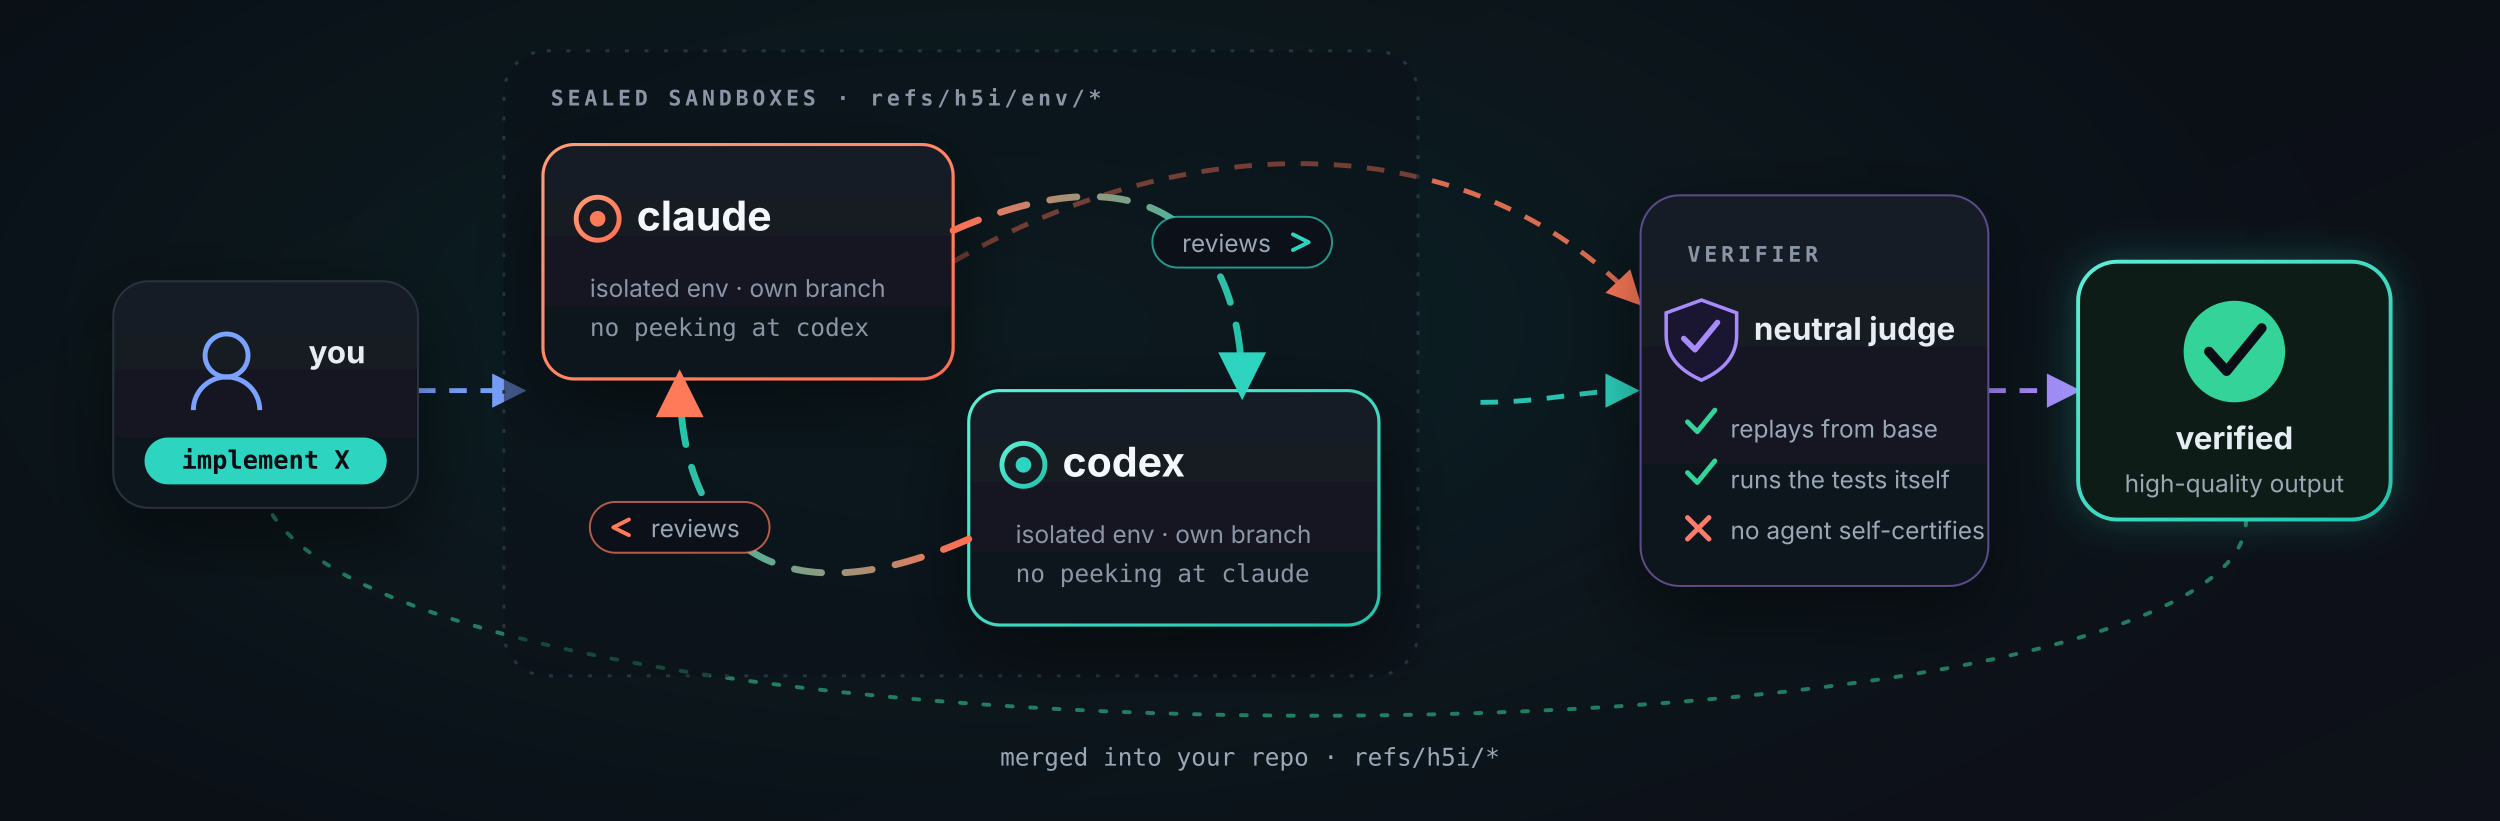
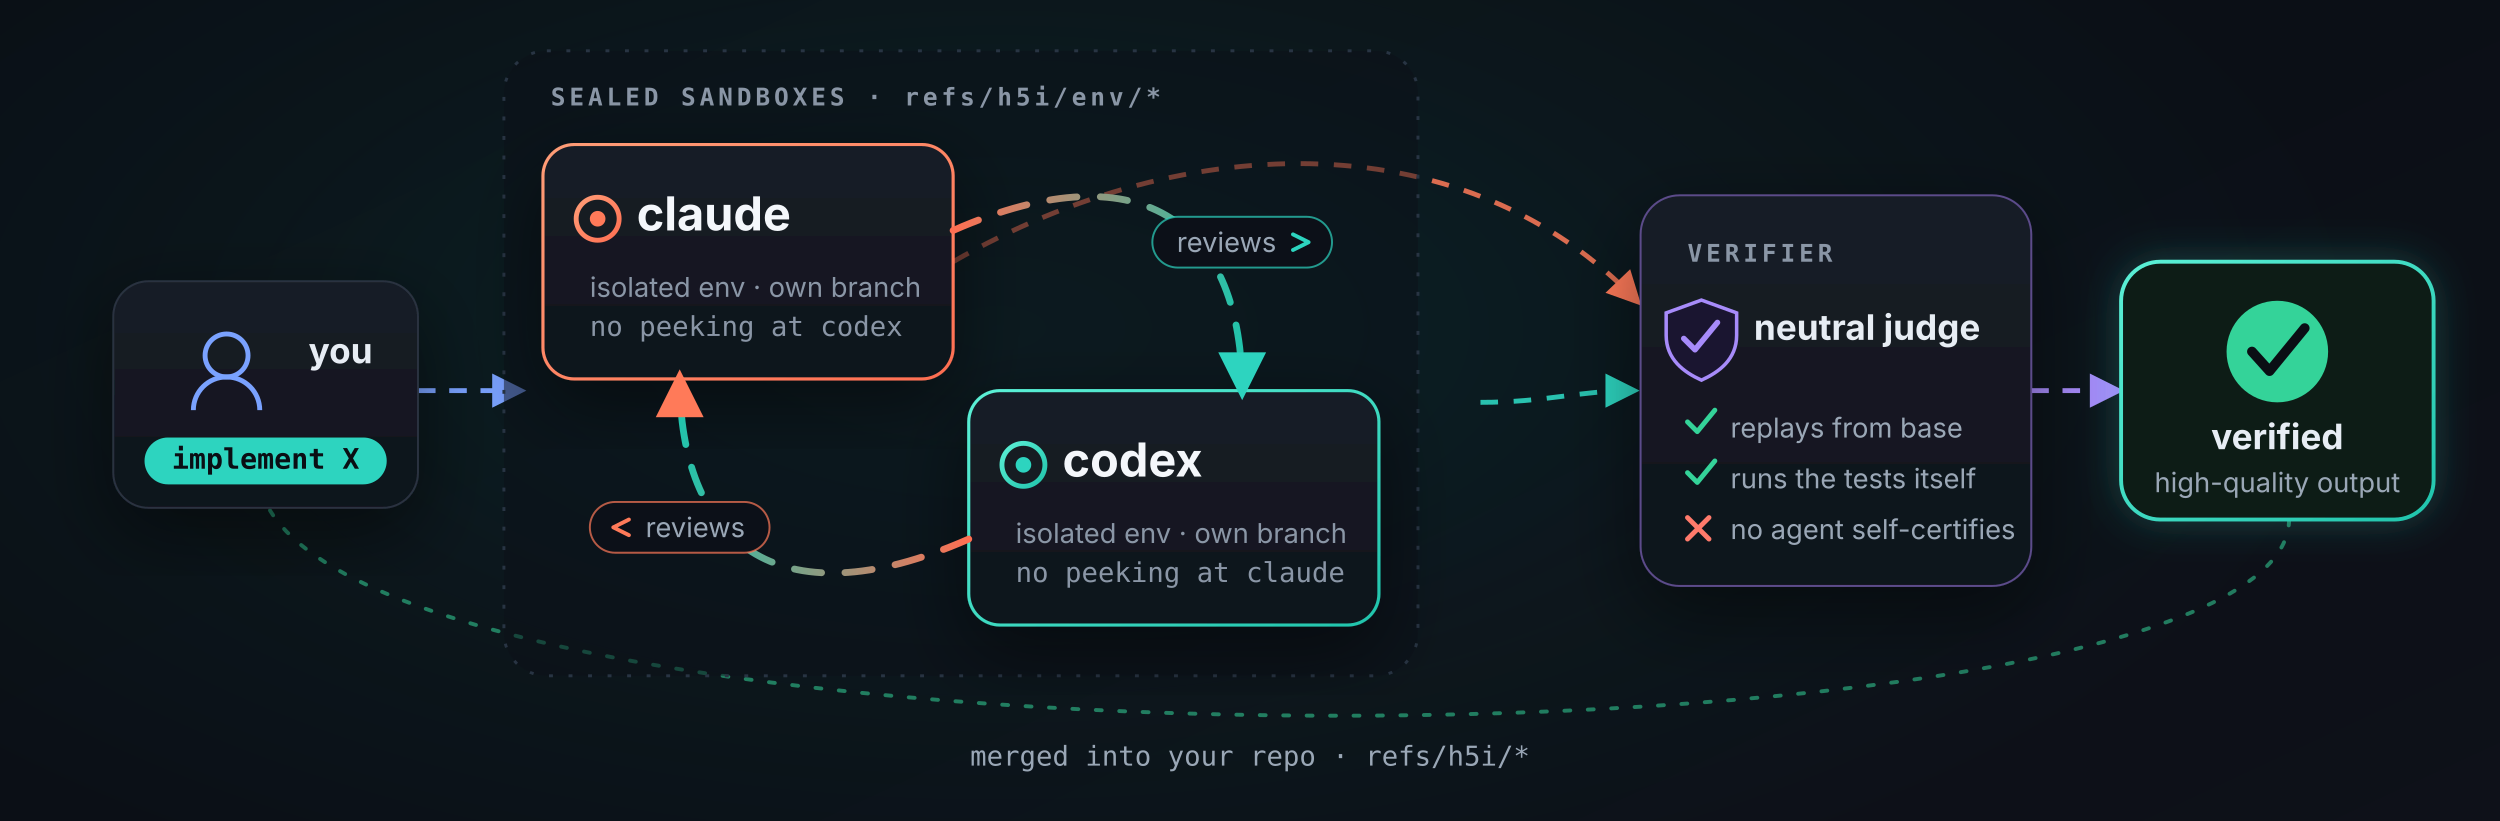
<svg xmlns="http://www.w3.org/2000/svg" xmlns:xlink="http://www.w3.org/1999/xlink" viewBox="0 132 1280 420" width="1280" height="420" font-family="'Space Grotesk', 'Inter', system-ui, sans-serif" role="img" aria-label="h5i team: one task fans out to claude and codex in sealed sandboxes; they peer-review each other in a continuous loop; a neutral verifier replays and tests every candidate; the one verified result is merged back into your repo.">
  <defs>
    <linearGradient id="bg" x1="0" y1="0" x2="1" y2="1">
      <stop offset="0%" stop-color="#0a0e14" />
      <stop offset="55%" stop-color="#0b0f16" />
      <stop offset="100%" stop-color="#0e1119" />
    </linearGradient>
    <radialGradient id="centerGlow" cx="40%" cy="50%" r="55%">
      <stop offset="0%" stop-color="#13e0c4" stop-opacity="0.10" />
      <stop offset="60%" stop-color="#13e0c4" stop-opacity="0.03" />
      <stop offset="100%" stop-color="#13e0c4" stop-opacity="0" />
    </radialGradient>
    <linearGradient id="panel" x1="0" y1="0" x2="0" y2="1">
      <stop offset="0%" stop-color="#171d27" />
      <stop offset="100%" stop-color="#0f141c" />
    </linearGradient>
    <linearGradient id="coral" x1="0" y1="0" x2="1" y2="1">
      <stop offset="0%" stop-color="#ff9d77" />
      <stop offset="100%" stop-color="#ff6f52" />
    </linearGradient>
    <linearGradient id="mint" x1="0" y1="0" x2="1" y2="1">
      <stop offset="0%" stop-color="#5cf0d6" />
      <stop offset="100%" stop-color="#21c4ac" />
    </linearGradient>
    <linearGradient id="loopGrad" x1="0" y1="0" x2="1" y2="0">
      <stop offset="0%" stop-color="#ff6f52" />
      <stop offset="100%" stop-color="#21c4ac" />
    </linearGradient>
    <linearGradient id="loopGradR" x1="0" y1="0" x2="1" y2="0">
      <stop offset="0%" stop-color="#21c4ac" />
      <stop offset="100%" stop-color="#ff6f52" />
    </linearGradient>
    <filter id="cardShadow" x="-30%" y="-30%" width="160%" height="160%">
      <feDropShadow dx="0" dy="14" stdDeviation="20" flood-color="#000000" flood-opacity="0.45" />
    </filter>
    <filter id="glowCoral" x="-60%" y="-60%" width="220%" height="220%">
      <feDropShadow dx="0" dy="0" stdDeviation="6" flood-color="#ff7a59" flood-opacity="0.9" />
    </filter>
    <filter id="glowMint" x="-60%" y="-60%" width="220%" height="220%">
      <feDropShadow dx="0" dy="0" stdDeviation="6" flood-color="#34d8c0" flood-opacity="0.9" />
    </filter>
    <filter id="softGlow" x="-50%" y="-50%" width="200%" height="200%">
      <feDropShadow dx="0" dy="0" stdDeviation="10" flood-color="#34d8c0" flood-opacity="0.25" />
    </filter>
    <marker id="aBlue" viewBox="0 0 10 10" refX="8" refY="5" markerWidth="7" markerHeight="7" orient="auto-start-reverse">
      <path d="M0,0 L10,5 L0,10 Z" fill="#7aa2ff" />
    </marker>
    <marker id="aCoral" viewBox="0 0 10 10" refX="8" refY="5" markerWidth="7" markerHeight="7" orient="auto-start-reverse">
      <path d="M0,0 L10,5 L0,10 Z" fill="#ff7a59" />
    </marker>
    <marker id="aMint" viewBox="0 0 10 10" refX="8" refY="5" markerWidth="7" markerHeight="7" orient="auto-start-reverse">
      <path d="M0,0 L10,5 L0,10 Z" fill="#2dd4bf" />
    </marker>
    <marker id="aViolet" viewBox="0 0 10 10" refX="8" refY="5" markerWidth="7" markerHeight="7" orient="auto-start-reverse">
      <path d="M0,0 L10,5 L0,10 Z" fill="#a78bfa" />
    </marker>
    <marker id="aGreen" viewBox="0 0 10 10" refX="8" refY="5" markerWidth="7" markerHeight="7" orient="auto-start-reverse">
      <path d="M0,0 L10,5 L0,10 Z" fill="#34d399" />
    </marker>
    <style>
      .mono   { font-family: 'Space Mono', ui-monospace, SFMono-Regular, Menlo, monospace; }
      .eyebrow{ fill:#2dd4bf; font-size:14px; font-weight:700; letter-spacing:0.22em; }
      .title  { fill:#f4f7fb; font-size:30px; font-weight:700; }
      .sub    { fill:#9aa7b6; font-size:15px; }
-       .stage  { fill:#8a96a6; font-size:11px; font-weight:700; letter-spacing:0.18em; }
-       .agent  { fill:#f4f7fb; font-size:21px; font-weight:700; }
-       .meta   { fill:#8a96a6; font-size:12.5px; }
-       .label  { fill:#e7edf4; font-size:16px; font-weight:700; }
-       .small  { fill:#9aa7b6; font-size:12.5px; }
-       .chip   { fill:#0a0e14; font-size:13px; font-weight:800; }
+       .stage  { fill:#8a96a6; font-size:12.5px; font-weight:700; letter-spacing:0.16em; }
+       .agent  { fill:#f4f7fb; font-size:24px; font-weight:700; }
+       .meta   { fill:#8a96a6; font-size:14px; }
+       .label  { fill:#e7edf4; font-size:18px; font-weight:700; }
+       .small  { fill:#9aa7b6; font-size:14px; }
+       .chip   { fill:#0a0e14; font-size:14.5px; font-weight:800; }
      .ok     { fill:#34d399; font-weight:800; }
      .no     { fill:#ff7a6b; font-weight:800; }
      .loopcap{ fill:#cfe9e3; font-size:12px; font-weight:700; letter-spacing:0.12em; }
    </style>
  </defs>
  <rect width="1280" height="600" fill="url(#bg)" />
  <rect width="1280" height="600" fill="url(#centerGlow)" />
  <path d="M214,332 L266,332" fill="none" stroke="#7aa2ff" stroke-width="2.5" stroke-dasharray="9 7" marker-end="url(#aBlue)">
    <animate attributeName="stroke-dashoffset" from="16" to="0" dur="0.8s" repeatCount="indefinite" />
  </path>
  <path d="M488,266 C610,196 752,196 838,286" fill="none" stroke="#ff7a59" stroke-width="2.5" stroke-opacity="0.85" stroke-dasharray="9 8" marker-end="url(#aCoral)">
    <animate attributeName="stroke-dashoffset" from="17" to="0" dur="1.0s" repeatCount="indefinite" />
  </path>
  <path d="M758,338 C792,338 808,332 836,332" fill="none" stroke="#2dd4bf" stroke-width="2.5" stroke-opacity="0.9" stroke-dasharray="9 8" marker-end="url(#aMint)">
    <animate attributeName="stroke-dashoffset" from="17" to="0" dur="1.0s" repeatCount="indefinite" />
  </path>
-   <path d="M1018,332 L1062,332" fill="none" stroke="#a78bfa" stroke-width="2.5" stroke-dasharray="9 7" marker-end="url(#aViolet)">
+   <path d="M1040,332 L1084,332" fill="none" stroke="#a78bfa" stroke-width="2.5" stroke-dasharray="9 7" marker-end="url(#aViolet)">
    <animate attributeName="stroke-dashoffset" from="16" to="0" dur="0.8s" repeatCount="indefinite" />
  </path>
-   <path d="M1150,398 C1150,536 132,536 132,372" fill="none" stroke="#34d399" stroke-width="2" stroke-opacity="0.55" stroke-dasharray="3 9" stroke-linecap="round" marker-end="url(#aGreen)">
+   <path d="M1172,398 C1172,536 132,536 132,372" fill="none" stroke="#34d399" stroke-width="2" stroke-opacity="0.55" stroke-dasharray="3 9" stroke-linecap="round" marker-end="url(#aGreen)">
    <animate attributeName="stroke-dashoffset" from="24" to="0" dur="1.3s" repeatCount="indefinite" />
  </path>
  <text x="640" y="524" text-anchor="middle" class="small mono">merged into your repo · refs/h5i/*</text>
  <g filter="url(#cardShadow)">
    <rect x="58" y="276" width="156" height="116" rx="18" fill="url(#panel)" stroke="#2a3340" />
  </g>
  <g transform="translate(96 300)">
    <circle cx="20" cy="14" r="11" fill="none" stroke="#7aa2ff" stroke-width="2.5" />
    <path d="M3,42 a17,17 0 0 1 34,0" fill="none" stroke="#7aa2ff" stroke-width="2.5" />
  </g>
  <text x="158" y="318" class="label">you</text>
  <rect x="74" y="356" width="124" height="24" rx="12" fill="#2dd4bf" />
  <text x="136" y="372" text-anchor="middle" class="mono chip">implement X</text>
  <rect x="258" y="158" width="468" height="320" rx="22" fill="#0c1018" fill-opacity="0.5" stroke="#283443" stroke-dasharray="2 8" stroke-width="1.5" />
  <text x="282" y="186" class="mono stage">SEALED SANDBOXES · refs/h5i/env/*</text>
  <g filter="url(#cardShadow)">
    <rect x="278" y="206" width="210" height="120" rx="16" fill="url(#panel)" stroke="url(#coral)" stroke-width="1.6" />
  </g>
  <circle cx="306" cy="244" r="11" fill="none" stroke="url(#coral)" stroke-width="2.5" />
  <circle cx="306" cy="244" r="4" fill="#ff7a59" />
  <text x="326" y="250" class="agent">claude</text>
  <text x="302" y="284" class="meta">isolated env · own branch</text>
  <text x="302" y="304" class="meta mono">no peeking at codex</text>
  <g filter="url(#cardShadow)">
    <rect x="496" y="332" width="210" height="120" rx="16" fill="url(#panel)" stroke="url(#mint)" stroke-width="1.6" />
  </g>
  <circle cx="524" cy="370" r="11" fill="none" stroke="url(#mint)" stroke-width="2.5" />
  <circle cx="524" cy="370" r="4" fill="#2dd4bf" />
  <text x="544" y="376" class="agent">codex</text>
  <text x="520" y="410" class="meta">isolated env · own branch</text>
  <text x="520" y="430" class="meta mono">no peeking at claude</text>
  <path id="arcTop" d="M488,250 C588,206 636,250 636,332" fill="none" stroke="url(#loopGrad)" stroke-width="3.5" stroke-linecap="round" stroke-dasharray="14 12" marker-end="url(#aMint)">
    <animate attributeName="stroke-dashoffset" from="26" to="0" dur="1.1s" repeatCount="indefinite" />
  </path>
  <path id="arcBot" d="M496,408 C396,452 348,408 348,326" fill="none" stroke="url(#loopGradR)" stroke-width="3.5" stroke-linecap="round" stroke-dasharray="14 12" marker-end="url(#aCoral)">
    <animate attributeName="stroke-dashoffset" from="26" to="0" dur="1.1s" repeatCount="indefinite" />
  </path>
  <circle r="5" fill="#7df5e0" filter="url(#glowMint)">
    <animateMotion dur="1.6s" repeatCount="indefinite" rotate="auto">
      <mpath xlink:href="#arcTop" />
    </animateMotion>
    <animate attributeName="opacity" values="0;1;1;0" keyTimes="0;0.1;0.85;1" dur="1.6s" repeatCount="indefinite" />
  </circle>
  <circle r="5" fill="#ffb199" filter="url(#glowCoral)">
    <animateMotion dur="1.6s" repeatCount="indefinite" rotate="auto">
      <mpath xlink:href="#arcBot" />
    </animateMotion>
    <animate attributeName="opacity" values="0;1;1;0" keyTimes="0;0.1;0.85;1" dur="1.6s" repeatCount="indefinite" />
  </circle>
  <g transform="translate(636 256)">
    <rect x="-46" y="-13" width="92" height="26" rx="13" fill="#0c1018" stroke="#2dd4bf" stroke-opacity="0.7" />
    <text x="-8" y="5" text-anchor="middle" class="small" fill="#9ff0df">reviews</text>
    <path d="M26,-4 l8,4 l-8,4" fill="none" stroke="#2dd4bf" stroke-width="2" stroke-linecap="round" stroke-linejoin="round" />
  </g>
  <g transform="translate(348 402)">
    <rect x="-46" y="-13" width="92" height="26" rx="13" fill="#0c1018" stroke="#ff7a59" stroke-opacity="0.7" />
    <path d="M-26,-4 l-8,4 l8,4" fill="none" stroke="#ff7a59" stroke-width="2" stroke-linecap="round" stroke-linejoin="round" />
    <text x="8" y="5" text-anchor="middle" class="small" fill="#ffb199">reviews</text>
  </g>
  <g filter="url(#cardShadow)">
-     <rect x="840" y="232" width="178" height="200" rx="20" fill="url(#panel)" stroke="#5b4b8a" />
+     <rect x="840" y="232" width="200" height="200" rx="20" fill="url(#panel)" stroke="#5b4b8a" />
  </g>
  <text x="864" y="266" class="mono stage" fill="#b9a7ff">VERIFIER</text>
  <g transform="translate(858 284) scale(0.82)">
    <path d="M16,2 l22,8 v14 c0,15 -11,23 -22,28 c-11,-5 -22,-13 -22,-28 v-14 Z" fill="#1a1530" stroke="#a78bfa" stroke-width="2.2" />
    <path d="M5,26 l7,7 l14,-17" fill="none" stroke="#a78bfa" stroke-width="3.5" stroke-linecap="round" stroke-linejoin="round" />
  </g>
  <text x="898" y="306" class="label">neutral judge</text>
  <g transform="translate(864 352)">
    <path d="M0,-4 l5,5 l9,-11" fill="none" stroke="#34d399" stroke-width="2.5" stroke-linecap="round" stroke-linejoin="round" />
    <text x="22" y="4" class="small">replays from base</text>
  </g>
  <g transform="translate(864 378)">
    <path d="M0,-4 l5,5 l9,-11" fill="none" stroke="#34d399" stroke-width="2.5" stroke-linecap="round" stroke-linejoin="round" />
    <text x="22" y="4" class="small">runs the tests itself</text>
  </g>
  <g transform="translate(864 404)">
    <path d="M0,-7 l11,11 M11,-7 l-11,11" fill="none" stroke="#ff7a6b" stroke-width="2.5" stroke-linecap="round" />
    <text x="22" y="4" class="small">no agent self-certifies</text>
  </g>
  <g filter="url(#softGlow)">
-     <rect x="1064" y="266" width="160" height="132" rx="20" fill="#0e1a16" stroke="url(#mint)" stroke-width="2" />
+     <rect x="1086" y="266" width="160" height="132" rx="20" fill="#0e1a16" stroke="url(#mint)" stroke-width="2" />
  </g>
-   <circle cx="1144" cy="312" r="26" fill="#34d399">
+   <circle cx="1166" cy="312" r="26" fill="#34d399">
    <animate attributeName="r" values="25;27;25" dur="2.4s" repeatCount="indefinite" />
  </circle>
-   <path d="M1131,312 l9,10 l18,-22" fill="none" stroke="#0a0e14" stroke-width="5" stroke-linecap="round" stroke-linejoin="round" />
-   <text x="1144" y="362" text-anchor="middle" class="label">verified</text>
-   <text x="1144" y="384" text-anchor="middle" class="small">high-quality output</text>
+   <path d="M1153,312 l9,10 l18,-22" fill="none" stroke="#0a0e14" stroke-width="5" stroke-linecap="round" stroke-linejoin="round" />
+   <text x="1166" y="362" text-anchor="middle" class="label">verified</text>
+   <text x="1166" y="384" text-anchor="middle" class="small">high-quality output</text>
</svg>
